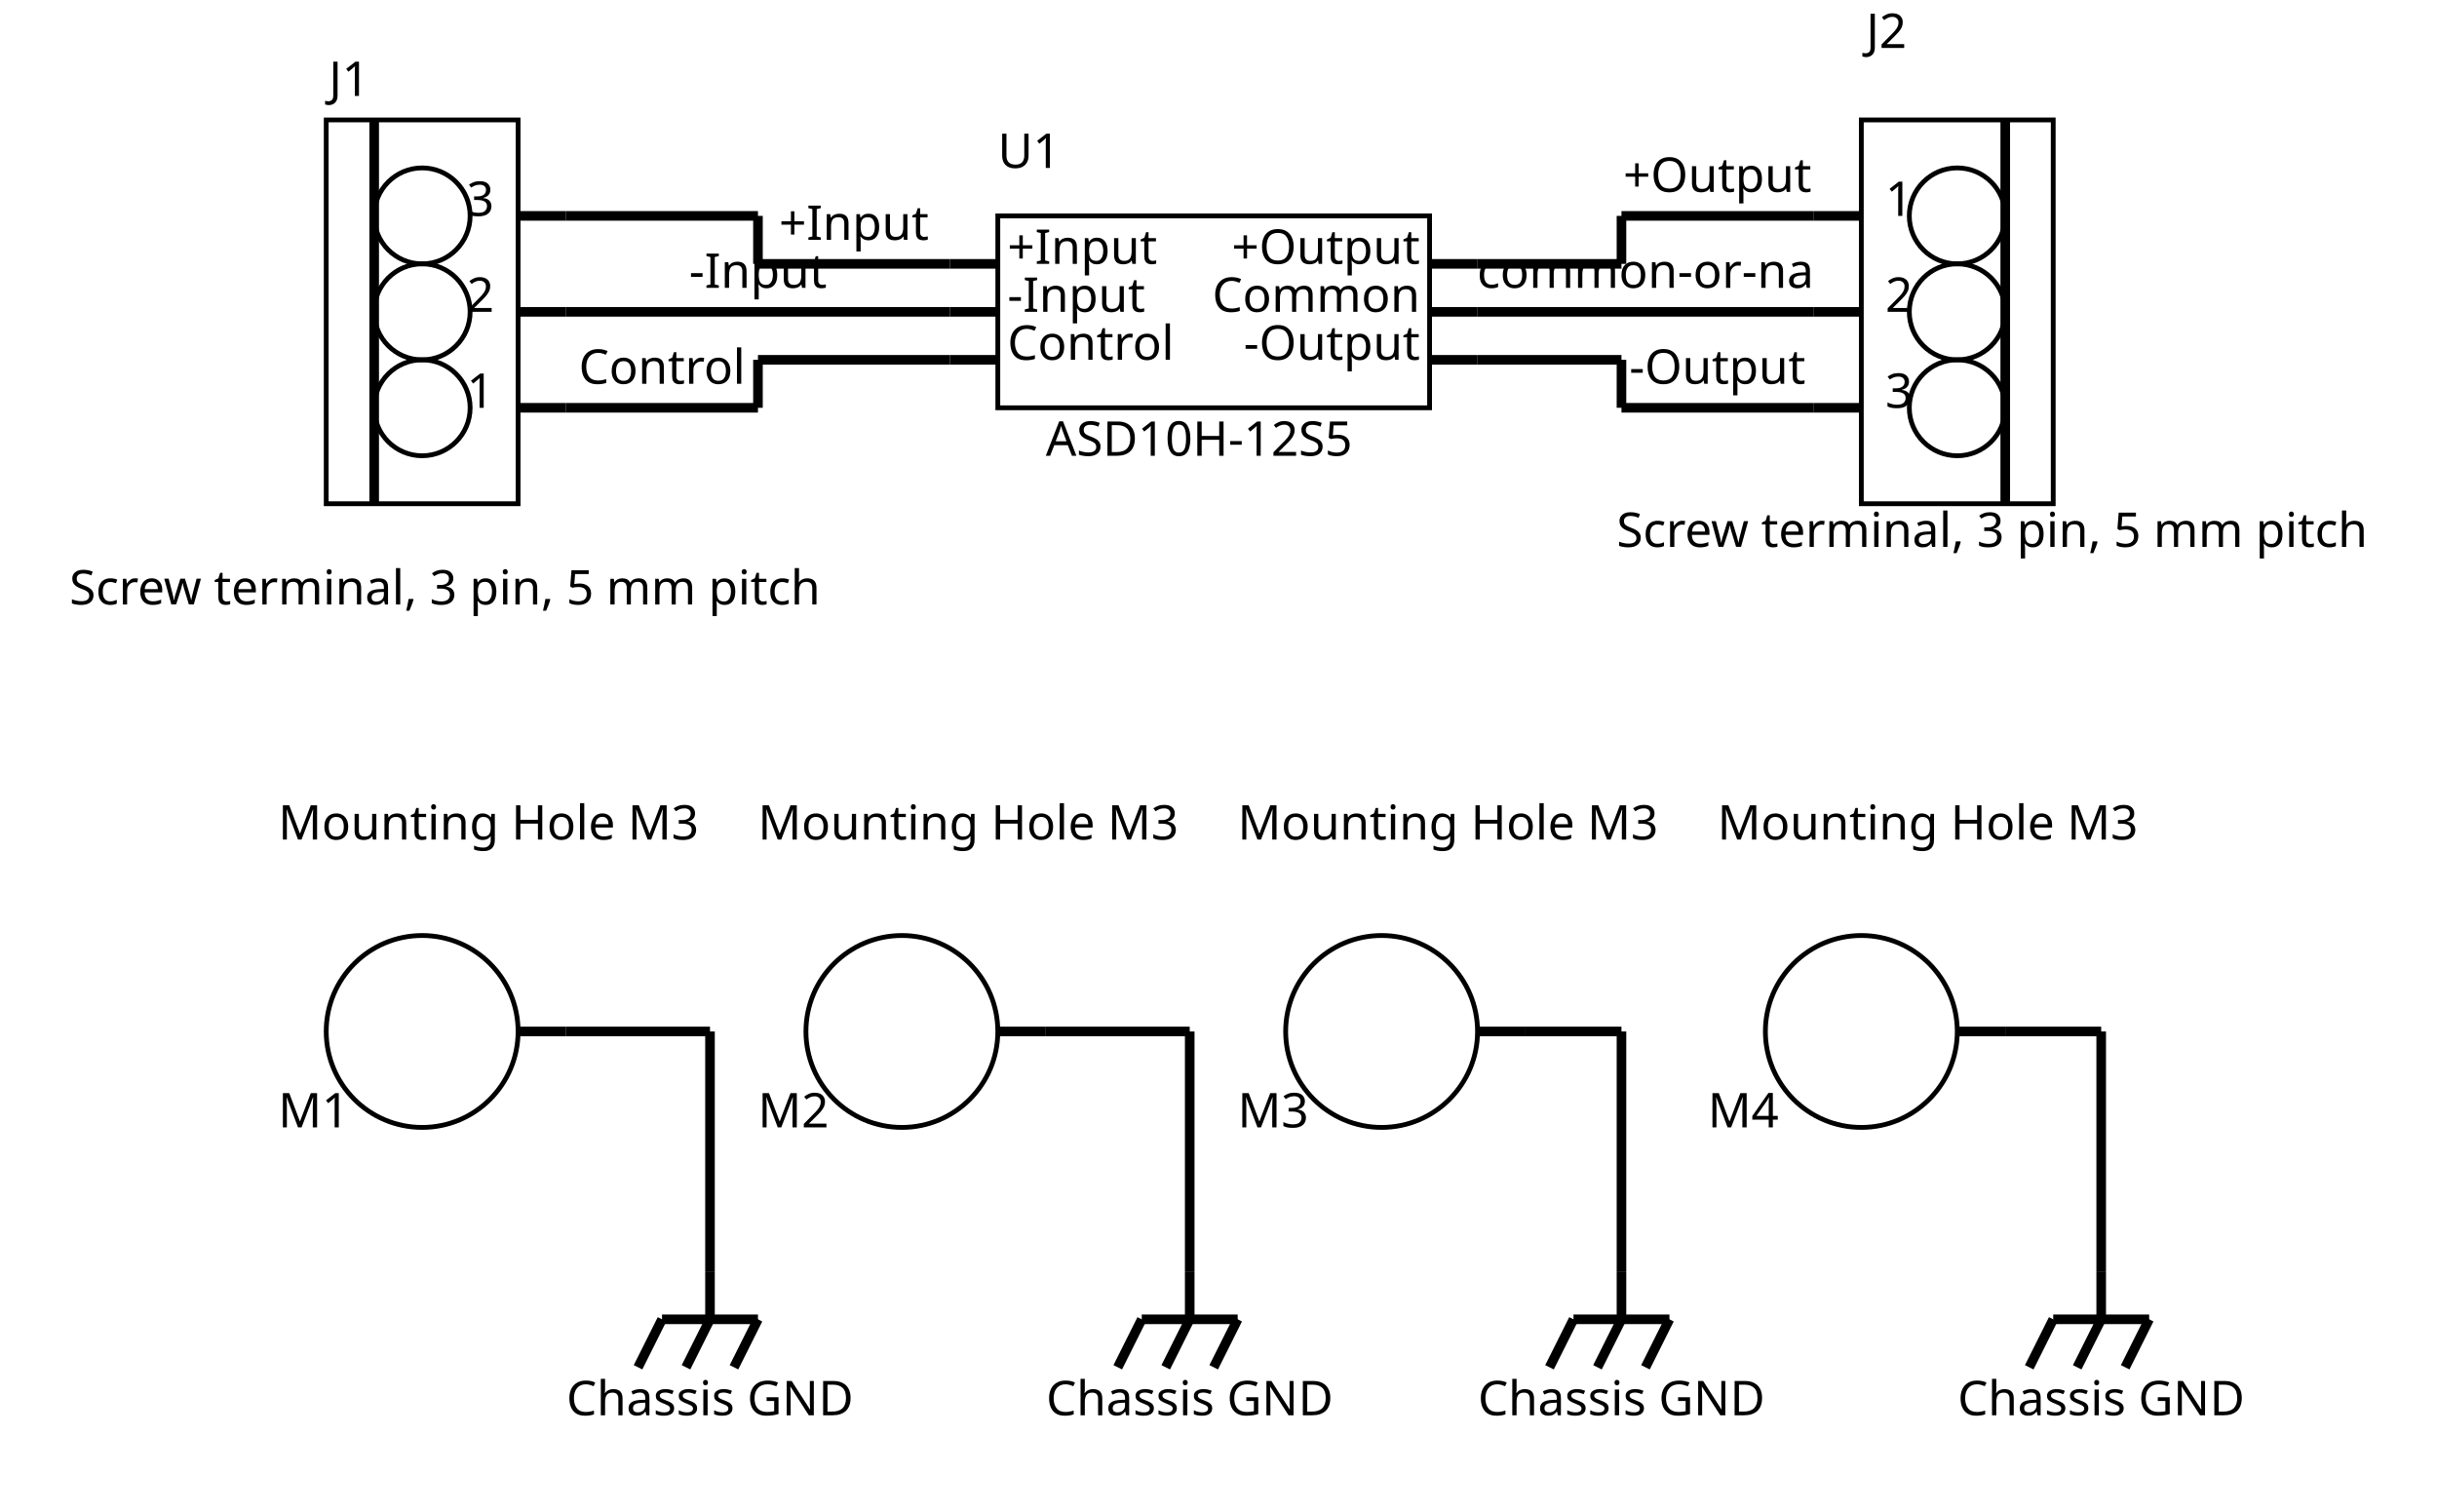
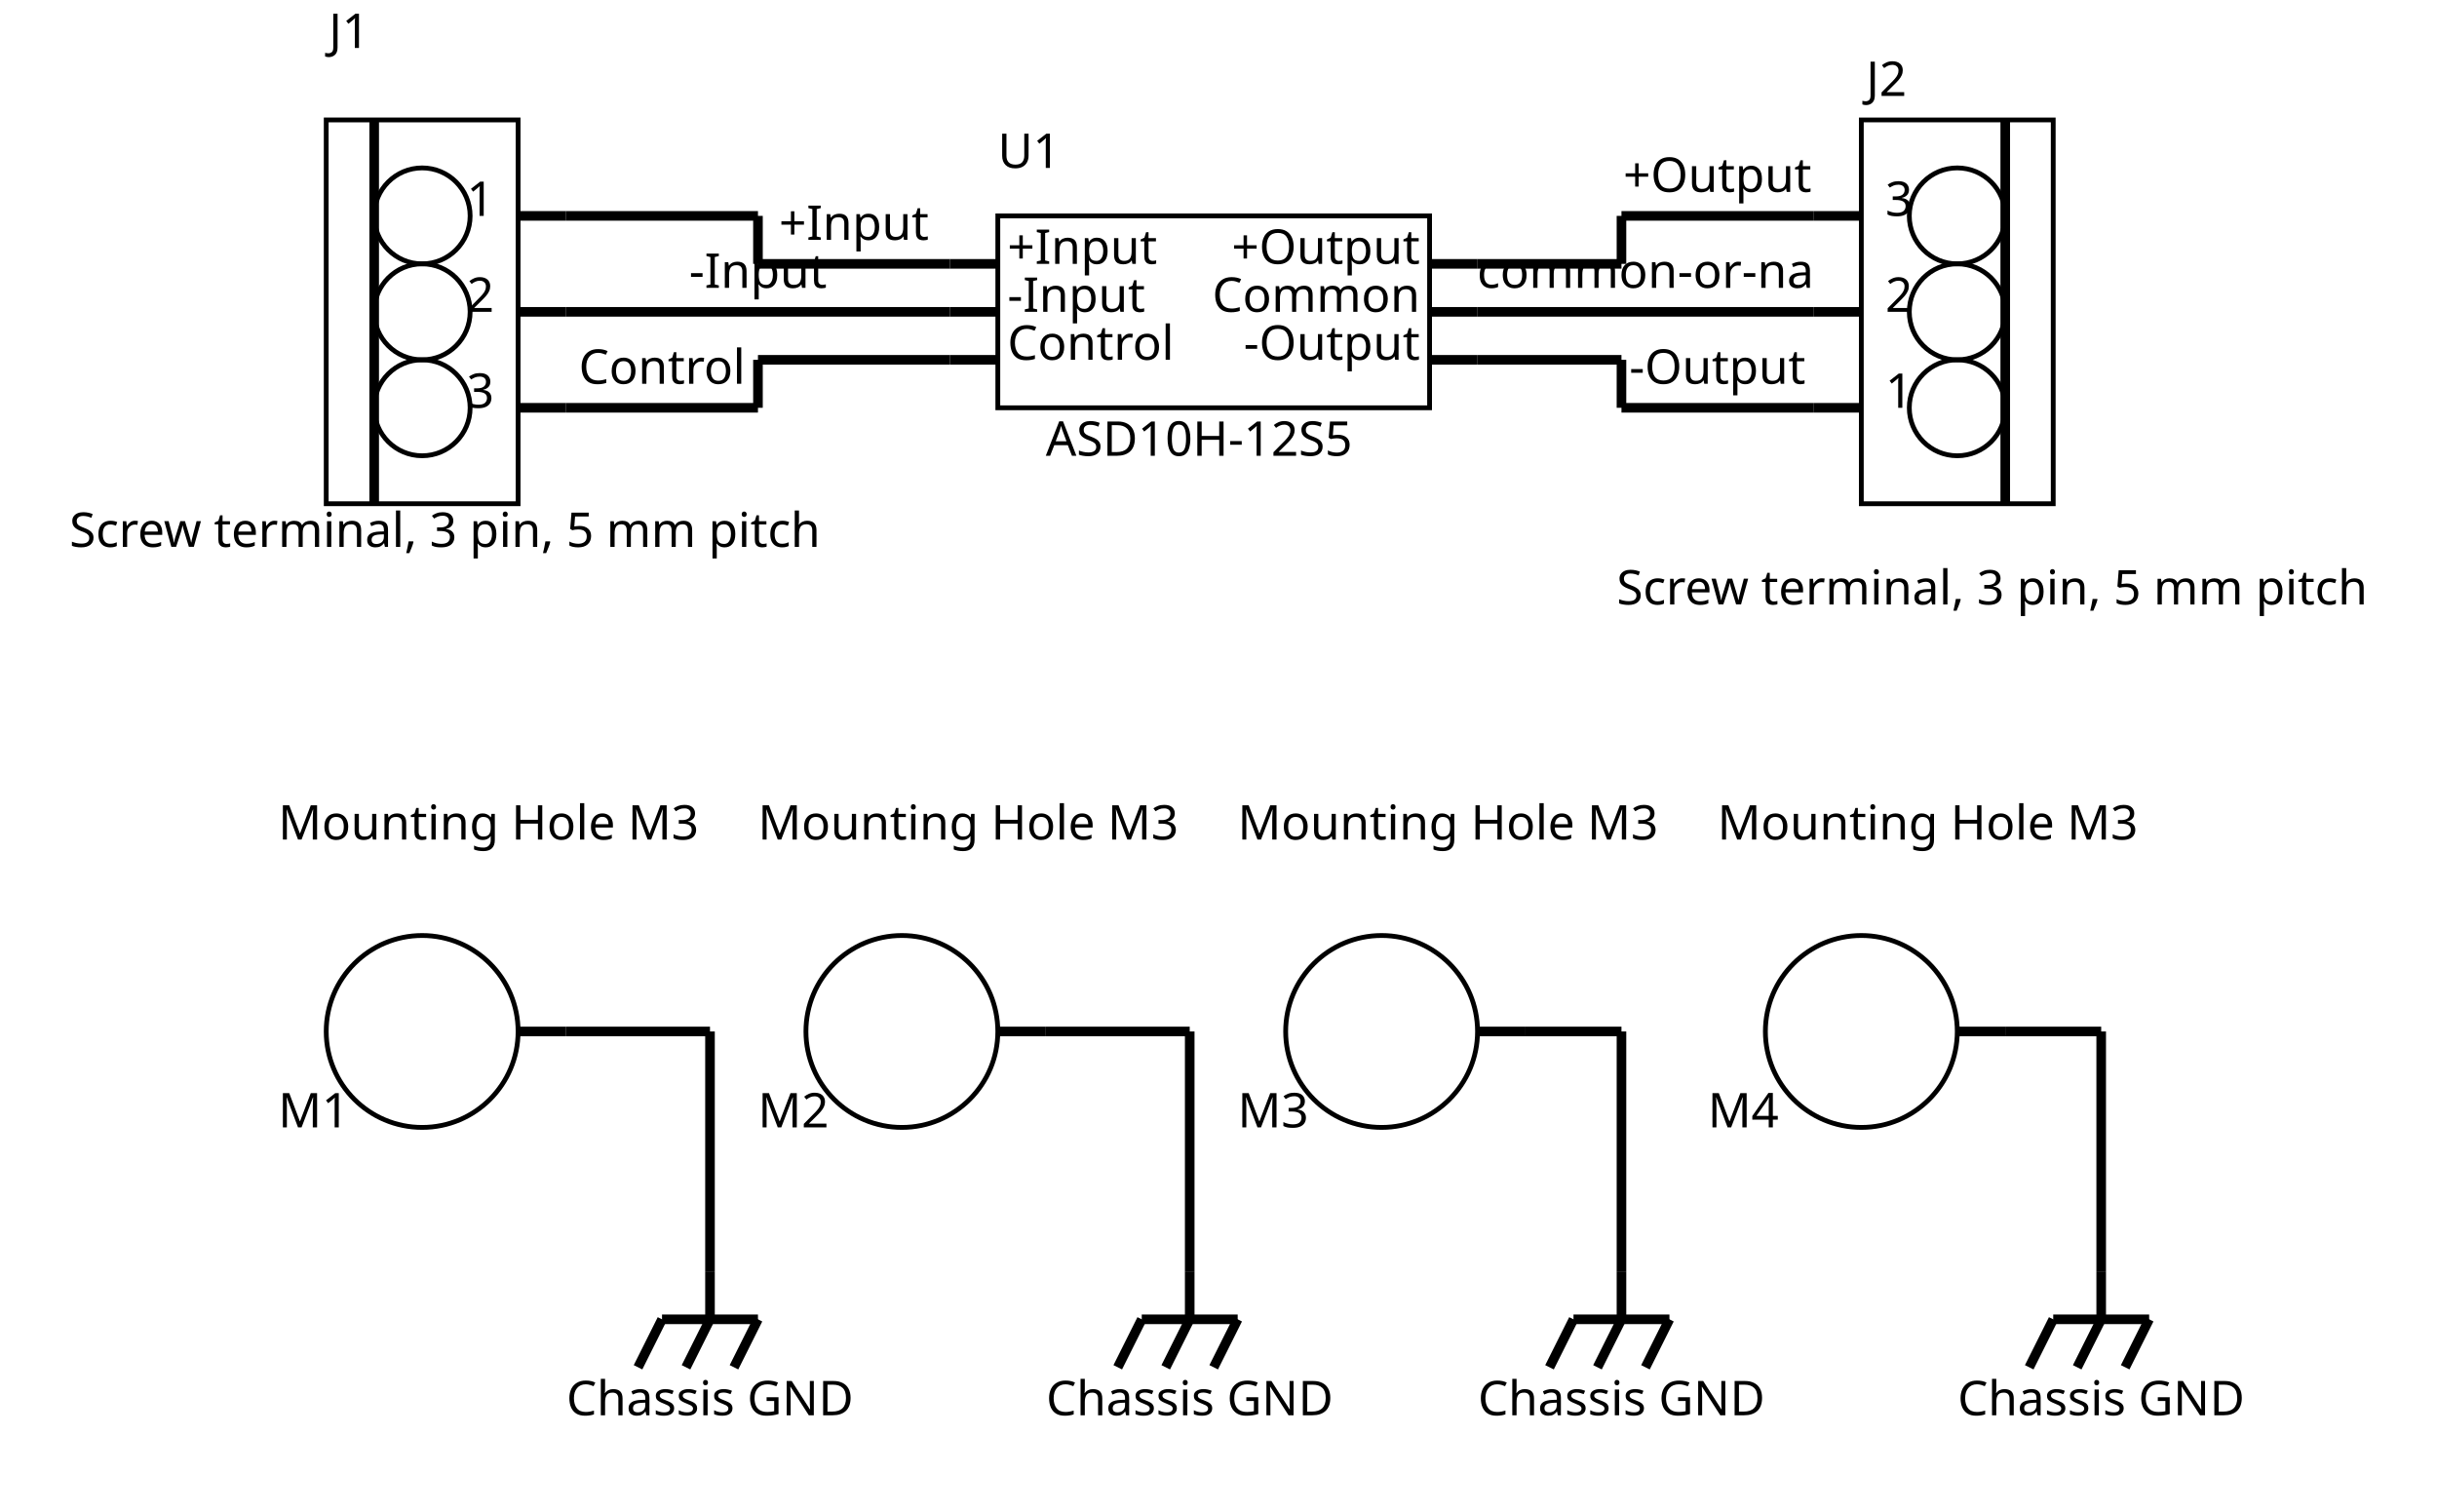
<svg xmlns="http://www.w3.org/2000/svg" width="508" height="315" x="0" y="0">
  <text x="178" y="50" font-size="10" font-family="sans-serif" text-anchor="middle" alignment-baseline="middle">+Input</text>
  <text x="358" y="40" font-size="10" font-family="sans-serif" text-anchor="middle" alignment-baseline="middle">+Output</text>
  <text x="158" y="60" font-size="10" font-family="sans-serif" text-anchor="middle" alignment-baseline="middle">-Input</text>
  <text x="358" y="80" font-size="10" font-family="sans-serif" text-anchor="middle" alignment-baseline="middle">-Output</text>
  <text x="138" y="80" font-size="10" font-family="sans-serif" text-anchor="middle" alignment-baseline="middle">Control</text>
  <text x="343" y="60" font-size="10" font-family="sans-serif" text-anchor="middle" alignment-baseline="middle">common-or-na</text>
  <text x="338" y="295" font-size="10" font-family="sans-serif" text-anchor="middle" alignment-baseline="hanging">Chassis GND</text>
-   <text x="337" y="114" font-size="10" font-family="sans-serif" text-anchor="start" alignment-baseline="hanging">Screw terminal, 3 pin, 5 mm pitch</text>
+   <text x="337" y="126" font-size="10" font-family="sans-serif" text-anchor="start" alignment-baseline="hanging">Screw terminal, 3 pin, 5 mm pitch</text>
  <text x="356" y="235" font-size="10" font-family="sans-serif" text-anchor="start" alignment-baseline="hanging">M4</text>
  <text x="58" y="235" font-size="10" font-family="sans-serif" text-anchor="start" alignment-baseline="hanging">M1</text>
  <text x="158" y="175" font-size="10" font-family="sans-serif" text-anchor="start" alignment-baseline="hanging">Mounting Hole M3</text>
-   <text x="171" y="126" font-size="10" font-family="sans-serif" text-anchor="end" alignment-baseline="hanging">Screw terminal, 3 pin, 5 mm pitch</text>
+   <text x="171" y="114" font-size="10" font-family="sans-serif" text-anchor="end" alignment-baseline="hanging">Screw terminal, 3 pin, 5 mm pitch</text>
  <text x="158" y="235" font-size="10" font-family="sans-serif" text-anchor="start" alignment-baseline="hanging">M2</text>
  <text x="218" y="95" font-size="10" font-family="sans-serif" text-anchor="start" alignment-baseline="hanging">ASD10H-12S5</text>
-   <text x="77" y="20" font-size="10" font-family="sans-serif" text-anchor="end" alignment-baseline="hanging">J1</text>
+   <text x="77" y="10" font-size="10" font-family="sans-serif" text-anchor="end" alignment-baseline="hanging">J1</text>
  <text x="148" y="295" font-size="10" font-family="sans-serif" text-anchor="middle" alignment-baseline="hanging">Chassis GND</text>
  <text x="358" y="175" font-size="10" font-family="sans-serif" text-anchor="start" alignment-baseline="hanging">Mounting Hole M3</text>
  <text x="58" y="175" font-size="10" font-family="sans-serif" text-anchor="start" alignment-baseline="hanging">Mounting Hole M3</text>
  <text x="248" y="295" font-size="10" font-family="sans-serif" text-anchor="middle" alignment-baseline="hanging">Chassis GND</text>
  <text x="258" y="175" font-size="10" font-family="sans-serif" text-anchor="start" alignment-baseline="hanging">Mounting Hole M3</text>
-   <text x="389" y="10" font-size="10" font-family="sans-serif" text-anchor="start" alignment-baseline="hanging">J2</text>
+   <text x="389" y="20" font-size="10" font-family="sans-serif" text-anchor="start" alignment-baseline="hanging">J2</text>
  <text x="258" y="235" font-size="10" font-family="sans-serif" text-anchor="start" alignment-baseline="hanging">M3</text>
  <text x="208" y="35" font-size="10" font-family="sans-serif" text-anchor="start" alignment-baseline="hanging">U1</text>
  <text x="438" y="295" font-size="10" font-family="sans-serif" text-anchor="middle" alignment-baseline="hanging">Chassis GND</text>
  <circle cx="188" cy="215" r="20" style="stroke: #000; stroke-width: 1; fill: none;" />
  <line x1="218" y1="215" x2="208" y2="215" stroke-width="2" stroke="black" />
  <line x1="438" y1="265" x2="438" y2="275" stroke-width="2" stroke="black" />
  <line x1="428" y1="275" x2="448" y2="275" stroke-width="2" stroke="black" />
  <line x1="428" y1="275" x2="423" y2="285" stroke-width="2" stroke="black" />
  <line x1="438" y1="275" x2="433" y2="285" stroke-width="2" stroke="black" />
  <line x1="448" y1="275" x2="443" y2="285" stroke-width="2" stroke="black" />
  <line x1="338" y1="265" x2="338" y2="275" stroke-width="2" stroke="black" />
  <line x1="328" y1="275" x2="348" y2="275" stroke-width="2" stroke="black" />
  <line x1="328" y1="275" x2="323" y2="285" stroke-width="2" stroke="black" />
  <line x1="338" y1="275" x2="333" y2="285" stroke-width="2" stroke="black" />
  <line x1="348" y1="275" x2="343" y2="285" stroke-width="2" stroke="black" />
  <line x1="248" y1="265" x2="248" y2="275" stroke-width="2" stroke="black" />
  <line x1="238" y1="275" x2="258" y2="275" stroke-width="2" stroke="black" />
  <line x1="238" y1="275" x2="233" y2="285" stroke-width="2" stroke="black" />
  <line x1="248" y1="275" x2="243" y2="285" stroke-width="2" stroke="black" />
  <line x1="258" y1="275" x2="253" y2="285" stroke-width="2" stroke="black" />
  <line x1="148" y1="265" x2="148" y2="275" stroke-width="2" stroke="black" />
  <line x1="138" y1="275" x2="158" y2="275" stroke-width="2" stroke="black" />
  <line x1="138" y1="275" x2="133" y2="285" stroke-width="2" stroke="black" />
  <line x1="148" y1="275" x2="143" y2="285" stroke-width="2" stroke="black" />
  <line x1="158" y1="275" x2="153" y2="285" stroke-width="2" stroke="black" />
+   <circle cx="88" cy="85" r="10" style="stroke: #000; stroke-width: 1; fill: none;" />
+   <rect width="40" height="80" x="68" y="25" style="stroke: #000; stroke-width: 1; fill: none;" />
+   <line x1="78" y1="25" x2="78" y2="105" stroke-width="2" stroke="black" />
  <circle cx="88" cy="45" r="10" style="stroke: #000; stroke-width: 1; fill: none;" />
-   <rect width="40" height="80" x="108" y="105" transform="rotate(180 108,105)" style="stroke: #000; stroke-width: 1; fill: none;" />
-   <line x1="78" y1="105" x2="78" y2="25" stroke-width="2" stroke="black" />
-   <circle cx="88" cy="85" r="10" style="stroke: #000; stroke-width: 1; fill: none;" />
  <circle cx="88" cy="65" r="10" style="stroke: #000; stroke-width: 1; fill: none;" />
-   <line x1="118" y1="85" x2="108" y2="85" stroke-width="2" stroke="black" />
-   <text x="103" y="85" font-size="10" font-family="sans-serif" text-anchor="end" alignment-baseline="middle">1</text>
+   <line x1="118" y1="45" x2="108" y2="45" stroke-width="2" stroke="black" />
+   <text x="103" y="45" font-size="10" font-family="sans-serif" text-anchor="end" alignment-baseline="middle">1</text>
  <line x1="118" y1="65" x2="108" y2="65" stroke-width="2" stroke="black" />
  <text x="103" y="65" font-size="10" font-family="sans-serif" text-anchor="end" alignment-baseline="middle">2</text>
-   <line x1="118" y1="45" x2="108" y2="45" stroke-width="2" stroke="black" />
-   <text x="103" y="45" font-size="10" font-family="sans-serif" text-anchor="end" alignment-baseline="middle">3</text>
+   <line x1="118" y1="85" x2="108" y2="85" stroke-width="2" stroke="black" />
+   <text x="103" y="85" font-size="10" font-family="sans-serif" text-anchor="end" alignment-baseline="middle">3</text>
  <circle cx="388" cy="215" r="20" style="stroke: #000; stroke-width: 1; fill: none;" />
  <line x1="418" y1="215" x2="408" y2="215" stroke-width="2" stroke="black" />
  <circle cx="288" cy="215" r="20" style="stroke: #000; stroke-width: 1; fill: none;" />
  <line x1="318" y1="215" x2="308" y2="215" stroke-width="2" stroke="black" />
+   <circle cx="408" cy="45" r="10" style="stroke: #000; stroke-width: 1; fill: none;" />
+   <rect width="40" height="80" x="348" y="105" transform="rotate(180 388,105)" style="stroke: #000; stroke-width: 1; fill: none;" />
+   <line x1="418" y1="105" x2="418" y2="25" stroke-width="2" stroke="black" />
  <circle cx="408" cy="85" r="10" style="stroke: #000; stroke-width: 1; fill: none;" />
-   <rect width="40" height="80" x="388" y="25" style="stroke: #000; stroke-width: 1; fill: none;" />
-   <line x1="418" y1="25" x2="418" y2="105" stroke-width="2" stroke="black" />
-   <circle cx="408" cy="45" r="10" style="stroke: #000; stroke-width: 1; fill: none;" />
  <circle cx="408" cy="65" r="10" style="stroke: #000; stroke-width: 1; fill: none;" />
-   <line x1="378" y1="45" x2="388" y2="45" stroke-width="2" stroke="black" />
-   <text x="393" y="45" font-size="10" font-family="sans-serif" text-anchor="start" alignment-baseline="middle">1</text>
+   <line x1="378" y1="85" x2="388" y2="85" stroke-width="2" stroke="black" />
+   <text x="393" y="85" font-size="10" font-family="sans-serif" text-anchor="start" alignment-baseline="middle">1</text>
  <line x1="378" y1="65" x2="388" y2="65" stroke-width="2" stroke="black" />
  <text x="393" y="65" font-size="10" font-family="sans-serif" text-anchor="start" alignment-baseline="middle">2</text>
-   <line x1="378" y1="85" x2="388" y2="85" stroke-width="2" stroke="black" />
-   <text x="393" y="85" font-size="10" font-family="sans-serif" text-anchor="start" alignment-baseline="middle">3</text>
+   <line x1="378" y1="45" x2="388" y2="45" stroke-width="2" stroke="black" />
+   <text x="393" y="45" font-size="10" font-family="sans-serif" text-anchor="start" alignment-baseline="middle">3</text>
  <rect width="90" height="40" x="208" y="45" style="stroke: #000; stroke-width: 1; fill: none;" />
  <line x1="198" y1="55" x2="208" y2="55" stroke-width="2" stroke="black" />
  <line x1="198" y1="75" x2="208" y2="75" stroke-width="2" stroke="black" />
  <line x1="198" y1="65" x2="208" y2="65" stroke-width="2" stroke="black" />
  <text x="210" y="65" font-size="10" font-family="sans-serif" text-anchor="start" alignment-baseline="middle">-Input</text>
  <line x1="308" y1="55" x2="298" y2="55" stroke-width="2" stroke="black" />
  <line x1="308" y1="65" x2="298" y2="65" stroke-width="2" stroke="black" />
  <line x1="308" y1="75" x2="298" y2="75" stroke-width="2" stroke="black" />
  <text x="210" y="55" font-size="10" font-family="sans-serif" text-anchor="start" alignment-baseline="middle">+Input</text>
  <text x="296" y="55" font-size="10" font-family="sans-serif" text-anchor="end" alignment-baseline="middle">+Output</text>
  <text x="296" y="75" font-size="10" font-family="sans-serif" text-anchor="end" alignment-baseline="middle">-Output</text>
  <text x="210" y="75" font-size="10" font-family="sans-serif" text-anchor="start" alignment-baseline="middle">Control</text>
  <text x="296" y="65" font-size="10" font-family="sans-serif" text-anchor="end" alignment-baseline="middle">Common</text>
  <circle cx="88" cy="215" r="20" style="stroke: #000; stroke-width: 1; fill: none;" />
  <line x1="118" y1="215" x2="108" y2="215" stroke-width="2" stroke="black" />
-   <line x1="338" y1="55" x2="308" y2="55" stroke-width="2" stroke="black" />
  <line x1="118" y1="215" x2="148" y2="215" stroke-width="2" stroke="black" />
-   <line x1="158" y1="75" x2="198" y2="75" stroke-width="2" stroke="black" />
-   <line x1="118" y1="65" x2="198" y2="65" stroke-width="2" stroke="black" />
+   <line x1="198" y1="65" x2="118" y2="65" stroke-width="2" stroke="black" />
+   <line x1="198" y1="75" x2="158" y2="75" stroke-width="2" stroke="black" />
  <line x1="338" y1="215" x2="338" y2="265" stroke-width="2" stroke="black" />
-   <line x1="158" y1="45" x2="158" y2="55" stroke-width="2" stroke="black" />
-   <line x1="158" y1="45" x2="118" y2="45" stroke-width="2" stroke="black" />
+   <line x1="338" y1="75" x2="338" y2="85" stroke-width="2" stroke="black" />
+   <line x1="118" y1="45" x2="158" y2="45" stroke-width="2" stroke="black" />
+   <line x1="158" y1="55" x2="158" y2="45" stroke-width="2" stroke="black" />
  <line x1="148" y1="265" x2="148" y2="215" stroke-width="2" stroke="black" />
  <line x1="378" y1="65" x2="308" y2="65" stroke-width="2" stroke="black" />
-   <line x1="338" y1="85" x2="338" y2="75" stroke-width="2" stroke="black" />
+   <line x1="438" y1="215" x2="438" y2="265" stroke-width="2" stroke="black" />
+   <line x1="418" y1="215" x2="438" y2="215" stroke-width="2" stroke="black" />
  <line x1="158" y1="85" x2="158" y2="75" stroke-width="2" stroke="black" />
+   <line x1="158" y1="85" x2="118" y2="85" stroke-width="2" stroke="black" />
+   <line x1="338" y1="55" x2="308" y2="55" stroke-width="2" stroke="black" />
  <line x1="308" y1="75" x2="338" y2="75" stroke-width="2" stroke="black" />
  <line x1="198" y1="55" x2="158" y2="55" stroke-width="2" stroke="black" />
  <line x1="338" y1="45" x2="338" y2="55" stroke-width="2" stroke="black" />
  <line x1="338" y1="45" x2="378" y2="45" stroke-width="2" stroke="black" />
-   <line x1="438" y1="215" x2="418" y2="215" stroke-width="2" stroke="black" />
-   <line x1="438" y1="215" x2="438" y2="265" stroke-width="2" stroke="black" />
-   <line x1="118" y1="85" x2="158" y2="85" stroke-width="2" stroke="black" />
-   <line x1="378" y1="85" x2="338" y2="85" stroke-width="2" stroke="black" />
  <line x1="248" y1="215" x2="248" y2="265" stroke-width="2" stroke="black" />
  <line x1="248" y1="215" x2="218" y2="215" stroke-width="2" stroke="black" />
+   <line x1="378" y1="85" x2="338" y2="85" stroke-width="2" stroke="black" />
  <line x1="318" y1="215" x2="338" y2="215" stroke-width="2" stroke="black" />
</svg>
